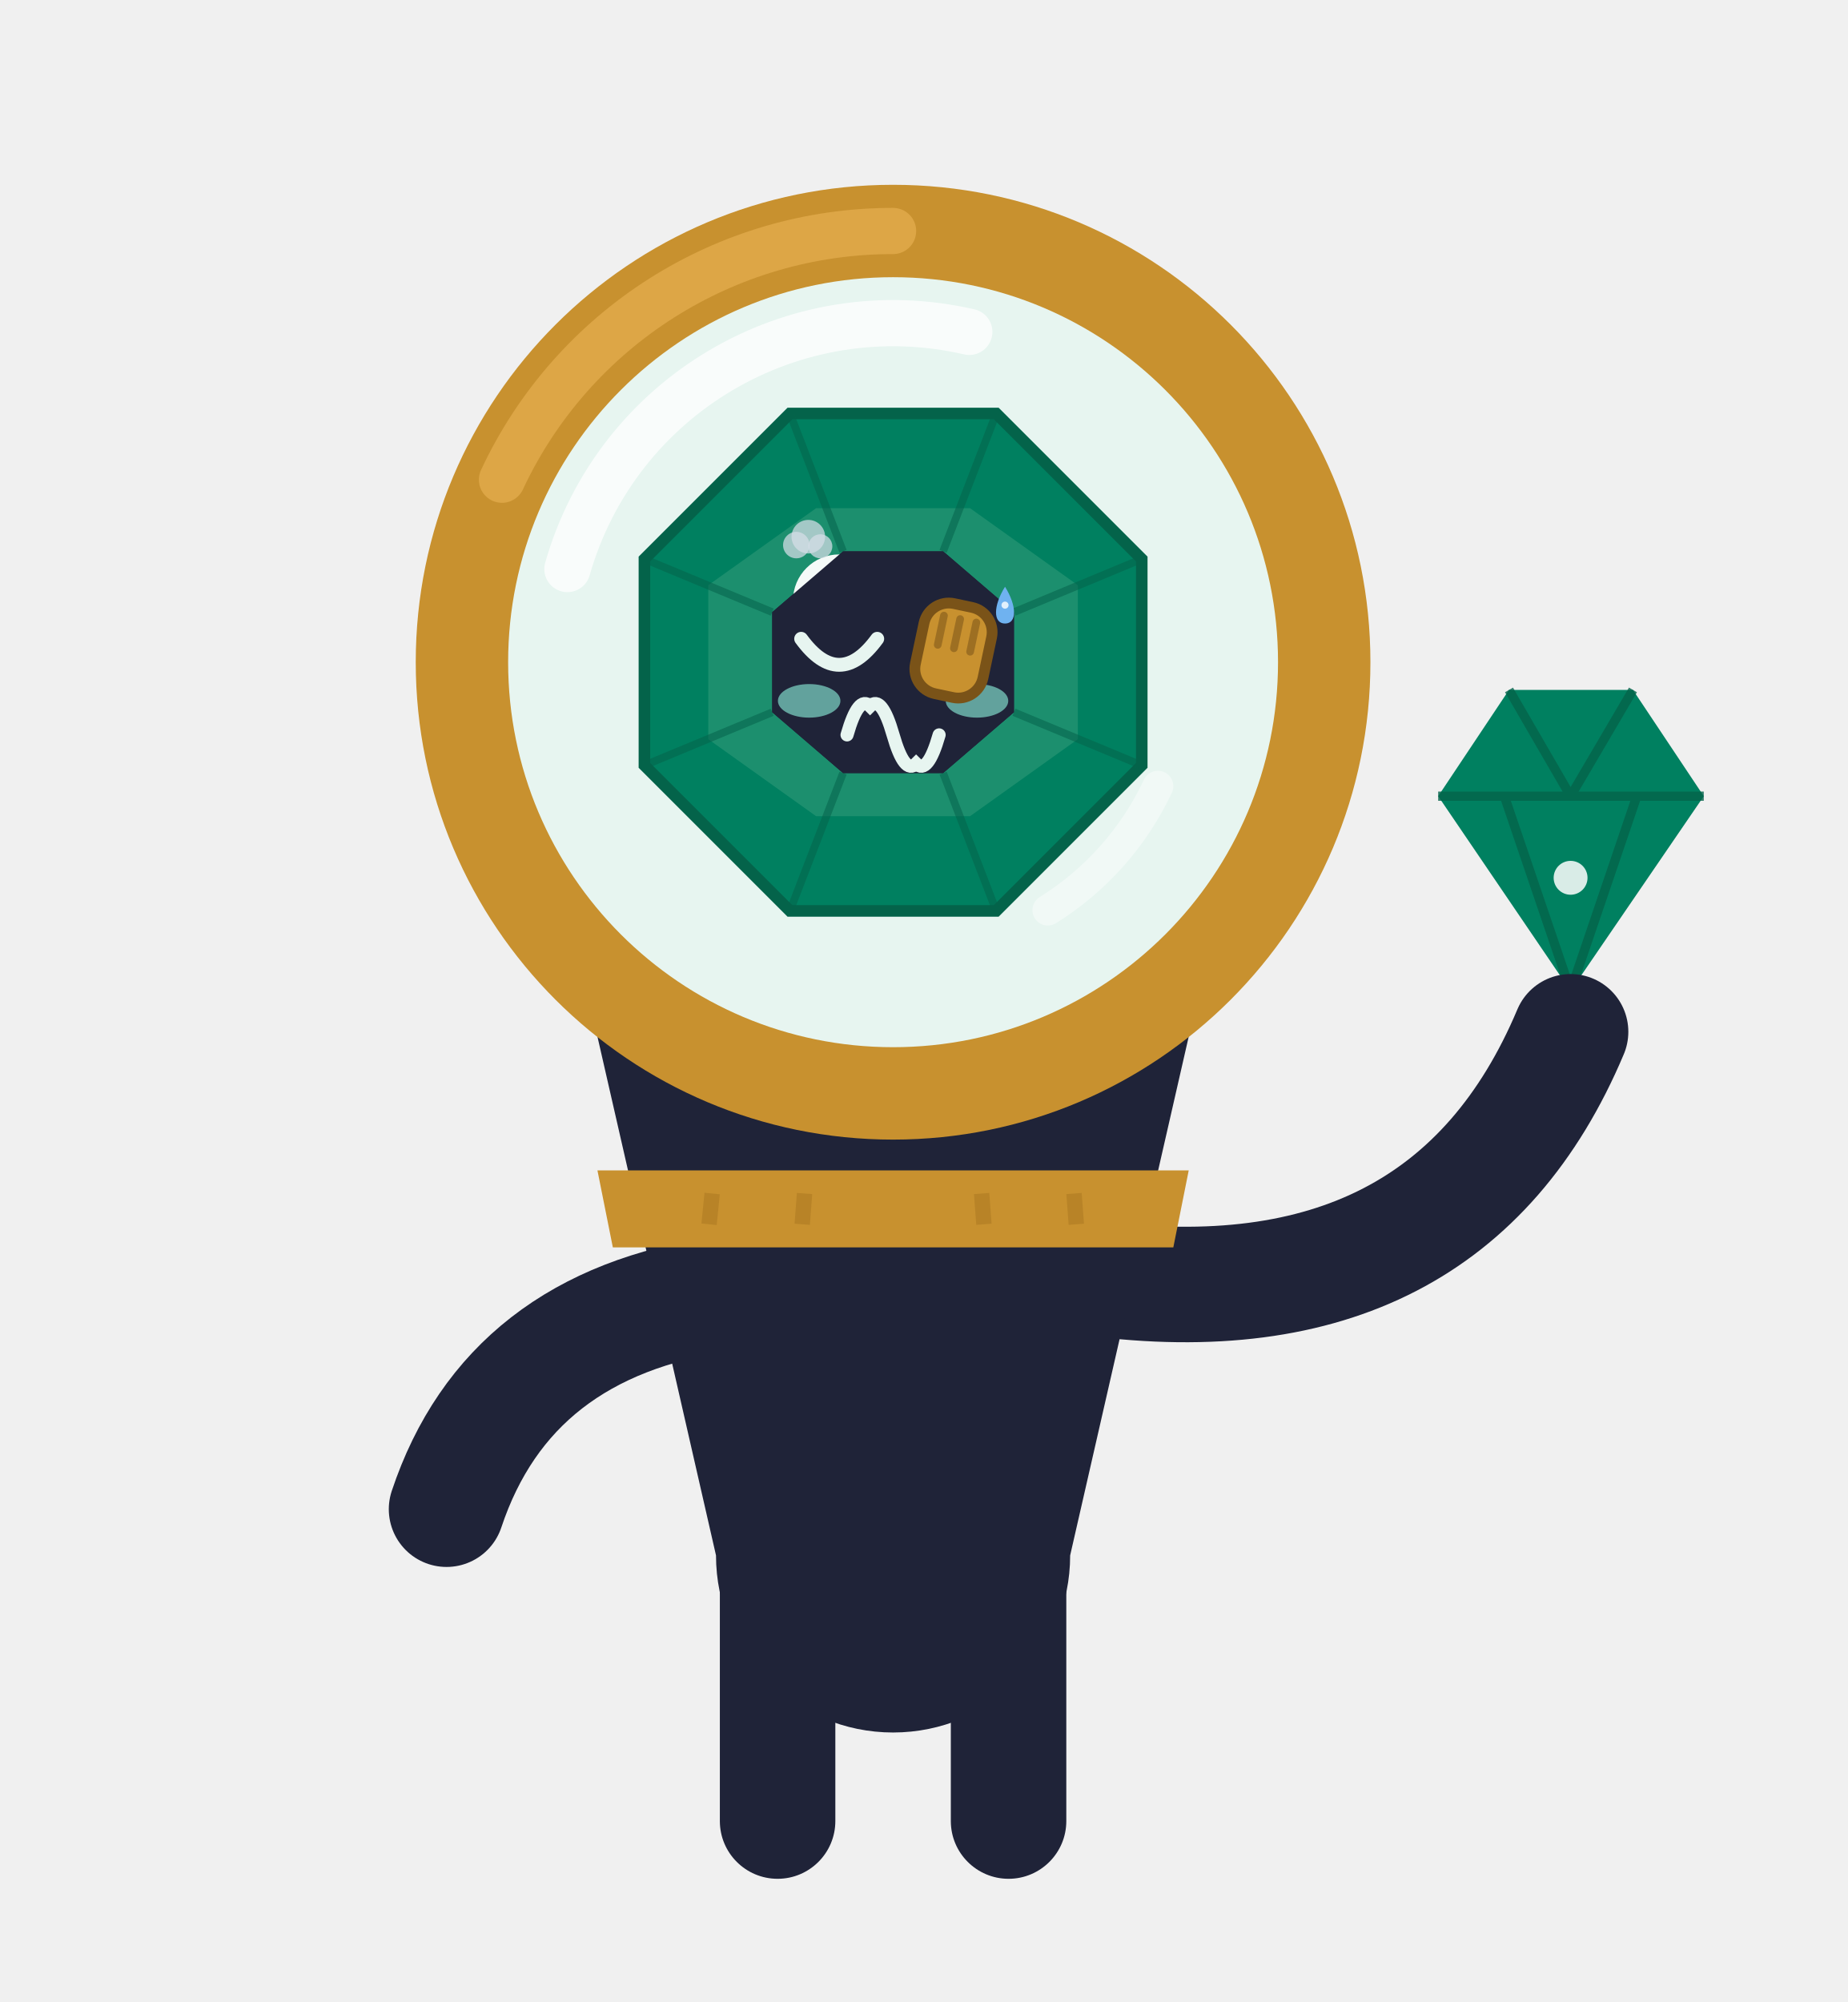
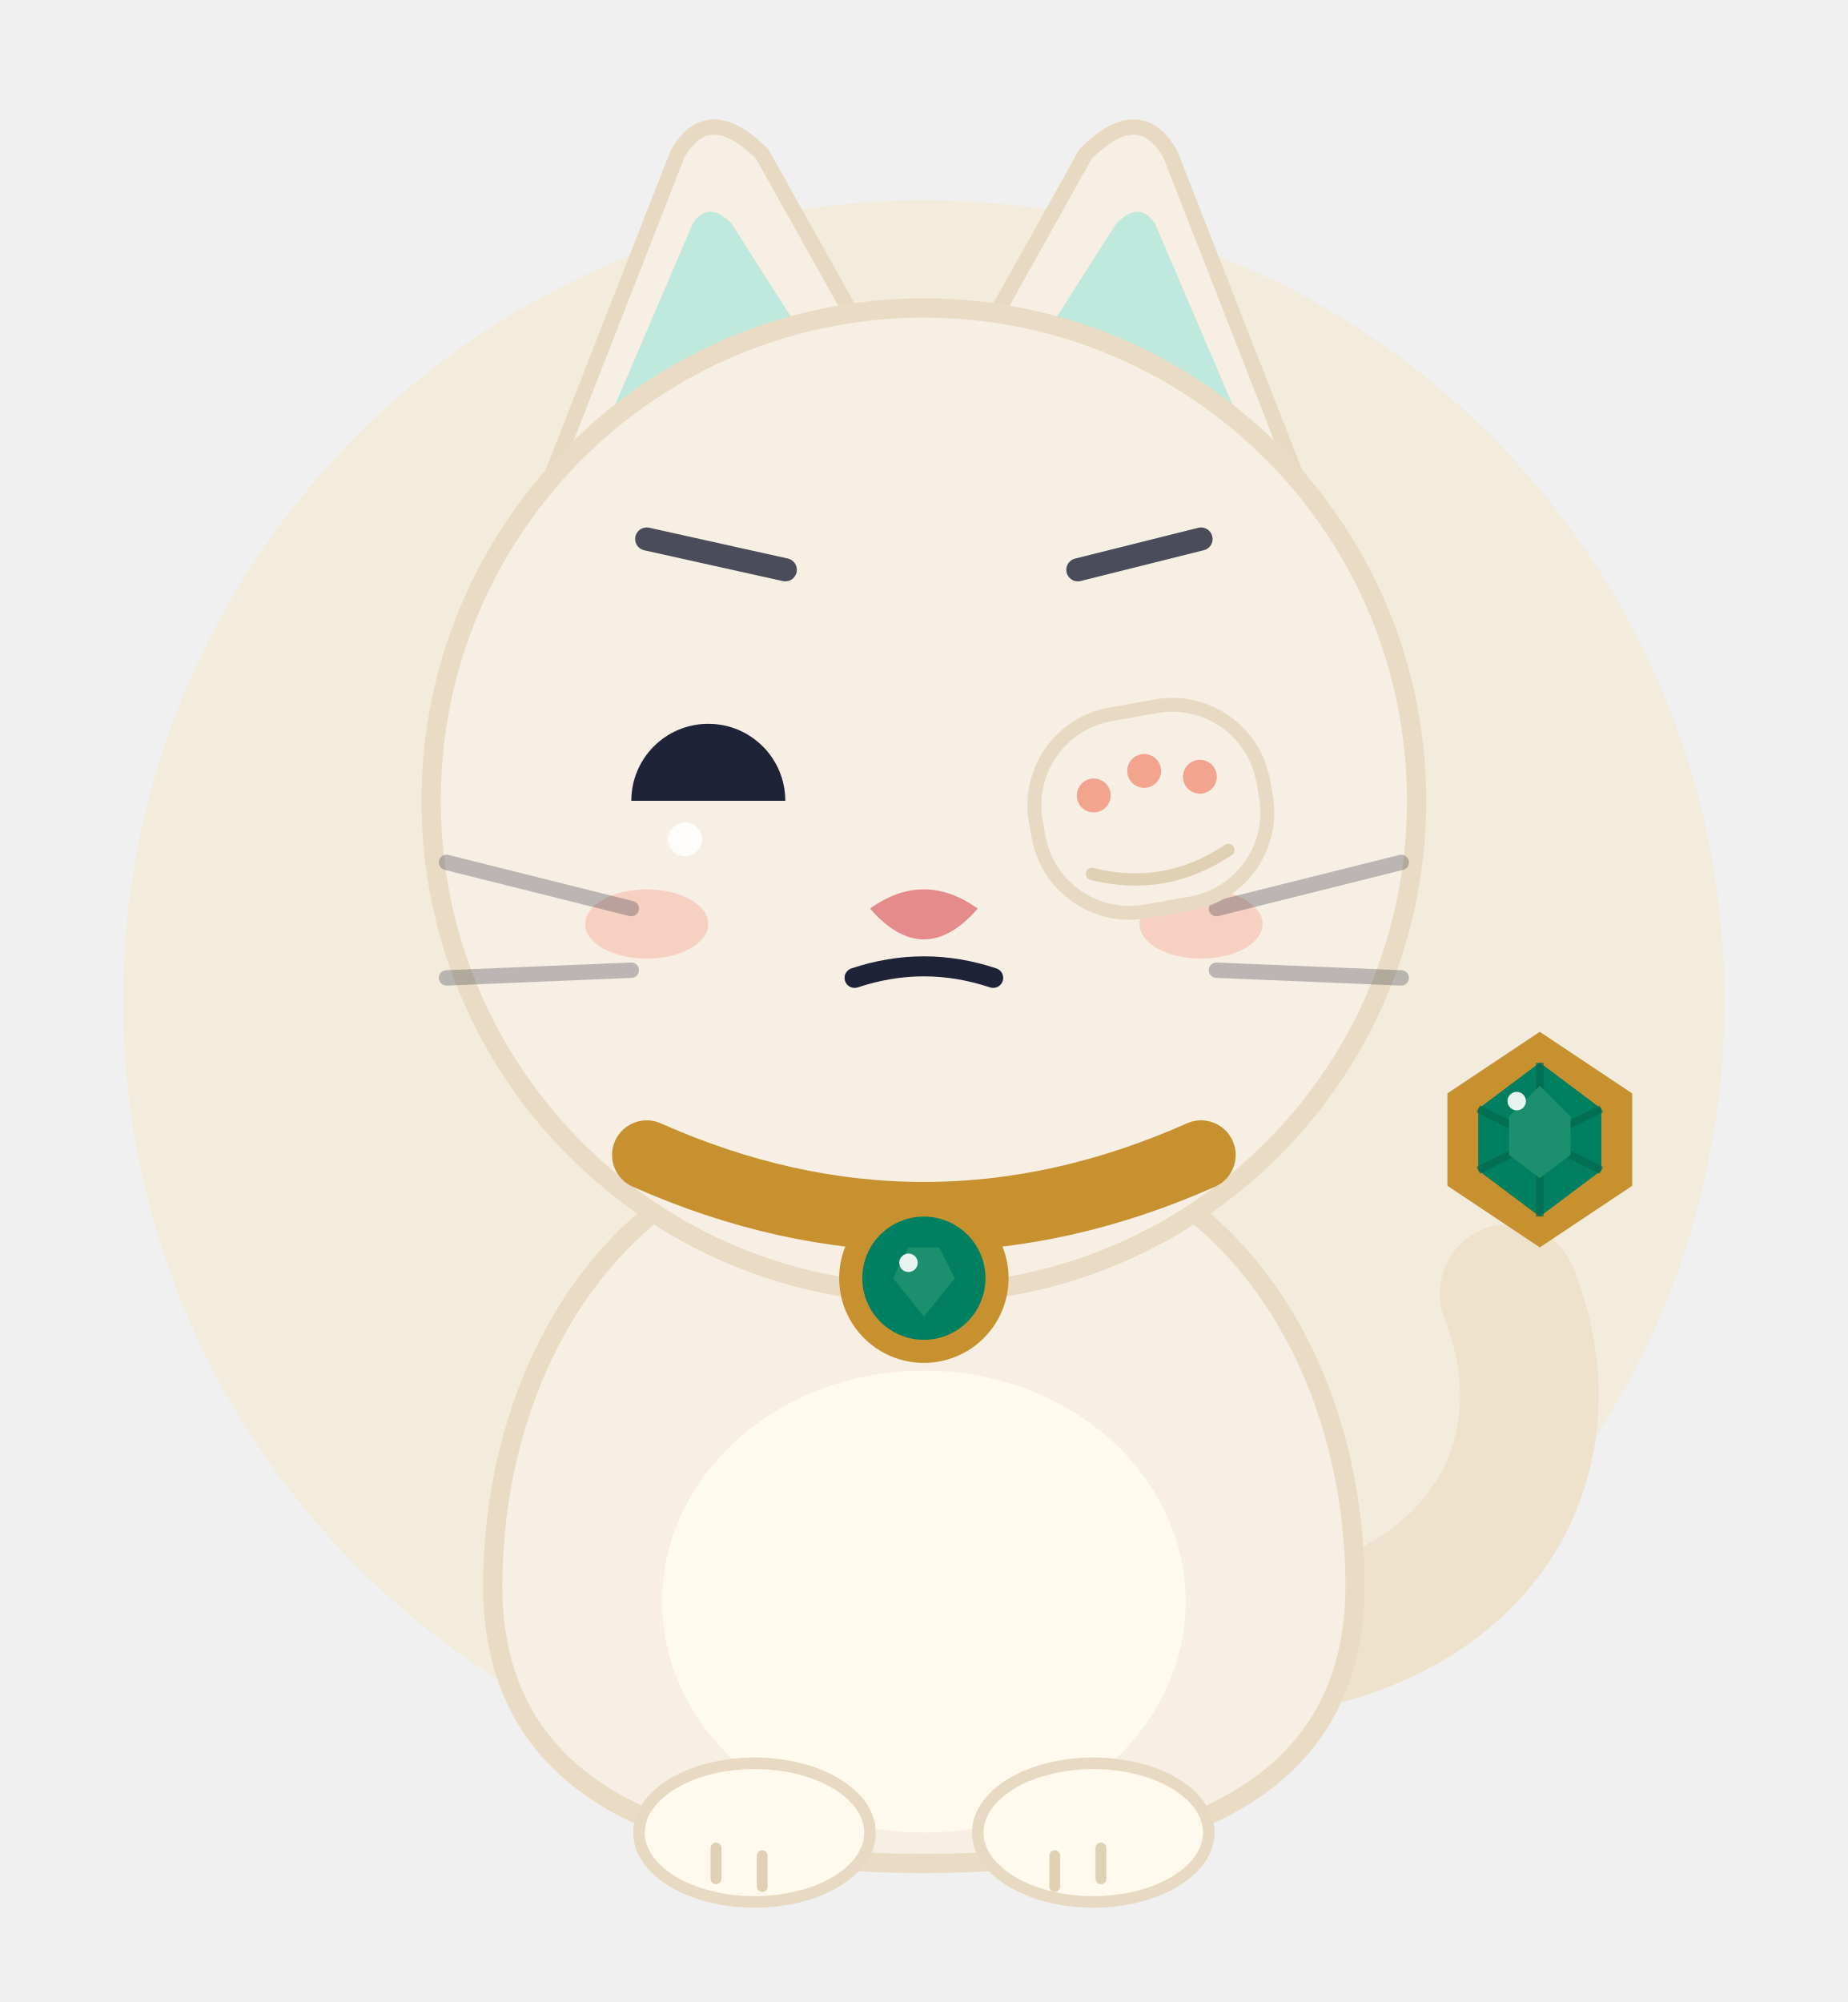
- <svg xmlns="http://www.w3.org/2000/svg" viewBox="0 0 240 260" width="240" height="260" role="img" aria-label="Loupi · 捂脸 Facepalm">
-   <style>
- .ex-motion { animation: ex-headshake 0.9s ease-in-out infinite; transform-box: fill-box; transform-origin: 50% 50%; }
+ <svg xmlns="http://www.w3.org/2000/svg" viewBox="0 0 240 260" width="96" height="104" role="img" aria-label="Lumi · 捂脸 Facepalm">
+   <style>.ex-motion { animation: ex-bob 3.2s ease-in-out infinite; transform-box: fill-box; transform-origin: 50% 50%; }
.ex-anim-tear { animation: ex-tear 1.8s ease-in infinite; transform-box: fill-box; transform-origin: center; }
.ex-anim-sweat { animation: ex-tear 1.5s ease-in infinite; transform-box: fill-box; transform-origin: center; }
.ex-anim-heart { animation: ex-heart 2.2s ease-out infinite; transform-box: fill-box; transform-origin: center; }
.ex-anim-spark { animation: ex-spark 1.9s ease-in-out infinite; transform-box: fill-box; transform-origin: center; }
.ex-anim-rain { animation: ex-rain 1.4s linear infinite; transform-box: fill-box; transform-origin: center; }
.ex-anim-confetti { animation: ex-confetti 2.4s linear infinite; transform-box: fill-box; transform-origin: center; }
.ex-anim-pulse { animation: ex-pulse 1.6s ease-in-out infinite; transform-box: fill-box; transform-origin: center; }
.ex-anim-knock { animation: ex-knock 0.55s ease-in-out infinite; transform-box: fill-box; transform-origin: center; }
.ex-anim-knockline { animation: ex-knockline 0.55s ease-out infinite; transform-box: fill-box; transform-origin: center; }
.ex-anim-palm { animation: ex-palm 0.9s ease-in-out infinite; transform-box: fill-box; transform-origin: center; }
.ex-anim-steam { animation: ex-steam 1.8s ease-out infinite; transform-box: fill-box; transform-origin: center; }
.ex-anim-shock { animation: ex-shock 0.5s ease-in-out infinite; transform-box: fill-box; transform-origin: center; }
.ex-anim-please { animation: ex-please 1.4s ease-in-out infinite; transform-box: fill-box; transform-origin: center; }
.ex-anim-drift { animation: ex-drift 4.5s ease-in-out infinite; transform-box: fill-box; transform-origin: center; }
- @keyframes ex-headshake { 0%,100% { transform: rotate(0deg); } 25% { transform: rotate(-2deg); } 75% { transform: rotate(2deg); } }
+ @keyframes ex-bob { 0%,100% { transform: translateY(0); } 50% { transform: translateY(-1.66px); } }
@keyframes ex-tear { 0% { transform: translateY(0); opacity: 0; } 18% { opacity: 1; } 100% { transform: translateY(8px); opacity: 0; } }
@keyframes ex-heart { 0% { transform: translateY(0) scale(.65); opacity: 0; } 20% { opacity: 1; } 100% { transform: translateY(-10px) scale(1.15); opacity: 0; } }
@keyframes ex-spark { 0%,100% { transform: scale(.6) rotate(0deg); opacity: .3; } 50% { transform: scale(1.15) rotate(25deg); opacity: 1; } }
@keyframes ex-rain { 0% { transform: translateY(0); opacity: 0; } 20% { opacity: 1; } 100% { transform: translateY(8px); opacity: 0; } }
@keyframes ex-confetti { 0% { transform: translateY(-4px) rotate(0deg); opacity: 1; } 100% { transform: translateY(14px) rotate(200deg); opacity: 0; } }
@keyframes ex-pulse { 0%,100% { transform: scale(1); opacity: .35; } 50% { transform: scale(1.18); opacity: .7; } }
@keyframes ex-knock { 0%,100% { transform: translateX(3px); } 35% { transform: translateX(0); } }
@keyframes ex-knockline { 0%,100% { transform: scaleX(.6); opacity: .35; } 35% { transform: scaleX(1); opacity: 1; } }
@keyframes ex-palm { 0%,100% { transform: translateY(0) rotate(0deg); } 50% { transform: translateY(-1px) rotate(-4deg); } }
@keyframes ex-steam { 0% { transform: translateY(0); opacity: .7; } 100% { transform: translateY(-7px); opacity: 0; } }
@keyframes ex-shock { 0%,100% { transform: scaleX(.7); opacity: .4; } 50% { transform: scaleX(1.25); opacity: 1; } }
@keyframes ex-please { 0%,100% { transform: translateY(0); } 50% { transform: translateY(-1.5px); } }
@keyframes ex-drift { 0%,100% { transform: translateY(0); } 50% { transform: translateY(-1.5px); } }
@media (prefers-reduced-motion: reduce) {
  .ex-motion, [class*="ex-anim-"] { animation: none !important; }
- }
- </style>
+ }</style>
  <g class="ex-motion ex-facepalm">
-     <g class="ex-base">
-       <rect x="93.5" y="198" width="15" height="46" rx="7.5" fill="#1f2338" />
-       <rect x="123.5" y="198" width="15" height="46" rx="7.5" fill="#1f2338" />
-       <path d="M 196.0 89.6 L 212.1 89.6 L 221.3 103.4 L 204 128.7 L 186.8 103.4 Z" fill="#008060" />
-       <g stroke="#04634a" stroke-width="1.2" opacity="0.8">
-         <path d="M 186.8 103.4 L 221.3 103.4" />
-         <path d="M 196.0 89.6 L 204 103.4" />
-         <path d="M 212.1 89.6 L 204 103.4" />
-         <path d="M 195.4 103.4 L 204 128.7" />
-         <path d="M 212.6 103.4 L 204 128.7" />
-       </g>
-       <circle cx="204" cy="114" r="2.2" fill="#ffffff" opacity="0.85" />
-       <path d="M 94 168 Q 66 172 58 196" fill="none" stroke="#1f2338" stroke-width="15" stroke-linecap="round" />
-       <path d="M 142 166 Q 188 172 204 134" fill="none" stroke="#1f2338" stroke-width="15" stroke-linecap="round" />
-       <path d="M 77 132 L 155 132 L 139 202 A 23 23 0 0 1 93 202 Z" fill="#1f2338" />
-       <path d="M 77.6 152 L 154.4 152 L 152.4 162 L 79.6 162 Z" fill="#c8912f" />
-       <g stroke="#a8761f" stroke-width="2" opacity="0.5">
-         <path d="M 92.5 155 L 92.1 159" />
-         <path d="M 104.5 155 L 104.2 159" />
-         <path d="M 127.5 155 L 127.8 159" />
-         <path d="M 139.5 155 L 139.8 159" />
-       </g>
-       <circle cx="116" cy="86" r="62" fill="#c8912f" />
-       <path d="M 65.2 62.3 A 56 56 0 0 1 116 30" fill="none" stroke="#e0a94a" stroke-width="6" stroke-linecap="round" opacity="0.85" />
-       <circle cx="116" cy="86" r="50" fill="#e7f5f0" />
-       <path d="M 73.7 73.9 A 44 44 0 0 1 125.9 43.1" fill="none" stroke="#ffffff" stroke-width="6" stroke-linecap="round" opacity="0.75" />
-       <path d="M 150.4 102.1 A 38 38 0 0 1 136.1 118.2" fill="none" stroke="#ffffff" stroke-width="4" stroke-linecap="round" opacity="0.4" />
-       <polygon points="148.3,99.4 129.4,118.3 102.6,118.3 83.7,99.4 83.7,72.6 102.6,53.7 129.4,53.7 148.3,72.6" fill="#008060" stroke="#04634a" stroke-width="1.5" />
-       <polygon points="140.0,96.0 126.0,106.0 106.0,106.0 92.0,96.0 92.0,76.0 106.0,66.0 126.0,66.0 140.0,76.0" fill="#1c8f6e" />
-       <polygon points="131.7,92.5 122.5,100.4 109.5,100.4 100.3,92.5 100.3,79.5 109.5,71.6 122.5,71.6 131.7,79.5" fill="#1f2338" />
-       <g stroke="#04634a" stroke-width="1" opacity="0.55">
-         <path d="M131.7 92.5 L148.3 99.4" />
-         <path d="M122.5 100.4 L129.4 118.3" />
-         <path d="M109.5 100.4 L102.6 118.3" />
-         <path d="M100.3 92.5 L83.7 99.4" />
-         <path d="M100.3 79.5 L83.7 72.6" />
-         <path d="M109.5 71.6 L102.6 53.7" />
-         <path d="M122.5 71.6 L129.4 53.7" />
-         <path d="M131.7 79.5 L148.3 72.6" />
-       </g>
-       <circle cx="109" cy="78" r="6" fill="#ffffff" opacity="0.95" />
-       <circle cx="124" cy="93" r="2.5" fill="#ffffff" opacity="0.6" />
+     <circle cx="120" cy="130" r="104" fill="#F3EBDC" />
+     <path d="M 164 214 C 194 210 204 188 196 168" fill="none" stroke="#EFE2CC" stroke-width="18" stroke-linecap="round" />
+     <polygon points="200,134 212,142 212,154 200,162 188,154 188,142" fill="#C8912F" />
+     <polygon points="200,138 208,144 208,152 200,158 192,152 192,144" fill="#008060" />
+     <path d="M 200 138 L 200 158 M 192 144 L 208 152 M 208 144 L 192 152" stroke="#04634a" stroke-width="1" opacity="0.6" />
+     <polygon points="200,141 204,145 204,150 200,153 196,150 196,145" fill="#1C8F6E" />
+     <circle cx="197" cy="143" r="1.2" fill="#ffffff" opacity="0.9" />
+     <path d="M 120 146 C 160 146 176 178 176 206 C 176 232 154 242 120 242 C 86 242 64 232 64 206 C 64 178 80 146 120 146 Z" fill="#F7EFE3" stroke="#EADCC4" stroke-width="2.5" />
+     <ellipse cx="120" cy="208" rx="34" ry="30" fill="#FFF9EE" />
+     <ellipse cx="98" cy="238" rx="15" ry="9" fill="#FFF9EE" stroke="#E8DAC2" stroke-width="1.5" />
+     <ellipse cx="142" cy="238" rx="15" ry="9" fill="#FFF9EE" stroke="#E8DAC2" stroke-width="1.5" />
+     <g stroke="#E0D0B4" stroke-width="1.4" stroke-linecap="round">
+       <path d="M 93 240 L 93 244" />
+       <path d="M 99 241 L 99 245" />
+       <path d="M 137 241 L 137 245" />
+       <path d="M 143 240 L 143 244" />
    </g>
-     <g class="ex-face">
-       <polygon points="131.7,92.5 122.5,100.4 109.5,100.4 100.3,92.5 100.3,79.5 109.5,71.6 122.5,71.6 131.7,79.5" fill="#1F2338" />
-       <path d="M 104.06,82.96 Q 109,89.72 113.94,82.96" fill="none" stroke="#E7F5F0" stroke-width="1.8" stroke-linecap="round" />
-       <path d="M 110.02,95.44 Q 111.52,90.2 113.01,91.7 Q 114.5,90.2 116,95.44 Q 117.5,100.68 118.99,99.18 Q 120.48,100.68 121.98,95.44" fill="none" stroke="#E7F5F0" stroke-width="1.7" stroke-linecap="round" />
-       <ellipse cx="105.1" cy="91.02" rx="4.06" ry="2.18" fill="#7FD8C8" opacity="0.7" />
-       <ellipse cx="126.9" cy="91.02" rx="4.06" ry="2.18" fill="#7FD8C8" opacity="0.7" />
-       <g transform="translate(123.78 84.78) rotate(12)">
-         <rect class="ex-anim-palm" x="-4.48" y="-6.28" width="8.97" height="11.96" rx="3.29" fill="#C8912F" stroke="#7A5318" stroke-width="1.4" />
-         <path class="ex-anim-palm" d="M -2.15,-4.48 L -2.15,-0.6" stroke="#7A5318" stroke-width="1" stroke-linecap="round" opacity=".55" />
-         <path class="ex-anim-palm" d="M 0,-4.48 L 0,-0.6" stroke="#7A5318" stroke-width="1" stroke-linecap="round" opacity=".55" />
-         <path class="ex-anim-palm" d="M 2.15,-4.48 L 2.15,-0.6" stroke="#7A5318" stroke-width="1" stroke-linecap="round" opacity=".55" />
-       </g>
-       <g transform="translate(103.43 70.79)">
-         <circle class="ex-anim-steam" style="animation-delay:0.0s" r="1.72" fill="#D7DEE8" opacity=".72" />
-       </g>
-       <g transform="translate(104.99 69.7)">
-         <circle class="ex-anim-steam" style="animation-delay:0.28s" r="2.18" fill="#D7DEE8" opacity=".72" />
-       </g>
-       <g transform="translate(106.55 70.95)">
-         <circle class="ex-anim-steam" style="animation-delay:0.56s" r="1.56" fill="#D7DEE8" opacity=".72" />
-       </g>
-       <g transform="translate(0 0)">
-         <path class="ex-anim-sweat" style="animation-delay:0.2s" d="M 130.54,76.2 C 132.1,78.7 132.1,80.98 130.54,80.98 C 128.98,80.98 128.98,78.7 130.54,76.2 Z" fill="#6FB2F0" />
-         <circle cx="130.54" cy="78.59" r="0.46" fill="#FFFFFF" opacity=".8" />
+     <path d="M 70 66 L 88 20 Q 92 13 99 20 L 118 54 Z" fill="#F7EFE3" stroke="#E8DAC2" stroke-width="2" stroke-linejoin="round" />
+     <path d="M 170 66 L 152 20 Q 148 13 141 20 L 122 54 Z" fill="#F7EFE3" stroke="#E8DAC2" stroke-width="2" stroke-linejoin="round" />
+     <path d="M 78 57 L 90 29 Q 92 26 95 29 L 109 51 Z" fill="#BFE9DC" />
+     <path d="M 162 57 L 150 29 Q 148 26 145 29 L 131 51 Z" fill="#BFE9DC" />
+     <circle cx="120" cy="104" r="64" fill="#F7EFE3" stroke="#EADCC4" stroke-width="2.5" />
+     <path d="M 84 70 L 102 74" fill="none" stroke="#1F2338" stroke-width="3" stroke-linecap="round" opacity="0.8" />
+     <path d="M 140 74 L 156 70" fill="none" stroke="#1F2338" stroke-width="3" stroke-linecap="round" opacity="0.8" />
+     <path d="M 82 104 A 10 10 0 0 1 102 104 Z" fill="#1F2338" />
+     <circle cx="89" cy="109" r="2.2" fill="#ffffff" opacity="0.85" />
+     <circle cx="148" cy="103" r="10.5" fill="#1F2338" />
+     <circle cx="144.5" cy="99" r="3.4" fill="#ffffff" />
+     <circle cx="151" cy="107" r="1.4" fill="#ffffff" opacity="0.7" />
+     <path d="M 113 118 Q 120 113 127 118 Q 120 126 113 118 Z" fill="#E58B8B" />
+     <path d="M 111 127 Q 120 124 129 127" fill="none" stroke="#1F2338" stroke-width="2.6" stroke-linecap="round" />
+     <ellipse cx="84" cy="120" rx="8" ry="4.5" fill="#F5B8A8" opacity="0.55" />
+     <ellipse cx="156" cy="120" rx="8" ry="4.5" fill="#F5B8A8" opacity="0.55" />
+     <g stroke="#1F2338" stroke-width="2" stroke-linecap="round" opacity="0.28">
+       <path d="M 82 118 L 58 112" />
+       <path d="M 82 126 L 58 127" />
+       <path d="M 158 118 L 182 112" />
+       <path d="M 158 126 L 182 127" />
+     </g>
+     <path d="M 84 150 Q 120 166 156 150" fill="none" stroke="#C8912F" stroke-width="9" stroke-linecap="round" />
+     <circle cx="120" cy="166" r="11" fill="#C8912F" />
+     <circle cx="120" cy="166" r="8" fill="#008060" />
+     <path d="M 118 162 L 122 162 L 124 166 L 120 171 L 116 166 Z" fill="#1C8F6E" />
+     <circle cx="118" cy="164" r="1.2" fill="#ffffff" opacity="0.9" />
+     <g transform="translate(150 108) rotate(-10)">
+       <g class="ex-anim-palm">
+         <rect x="-15" y="-16" width="30" height="26" rx="12" fill="#F7EFE3" stroke="#E8DAC2" stroke-width="1.8" />
+         <circle cx="-7" cy="-6" r="2.2" fill="#F2A48F" />
+         <circle cx="0" cy="-8" r="2.2" fill="#F2A48F" />
+         <circle cx="7" cy="-6" r="2.2" fill="#F2A48F" />
+         <path d="M -9 4 Q 0 8 9 4" fill="none" stroke="#E0D0B4" stroke-width="1.6" stroke-linecap="round" />
      </g>
    </g>
  </g>
</svg>
